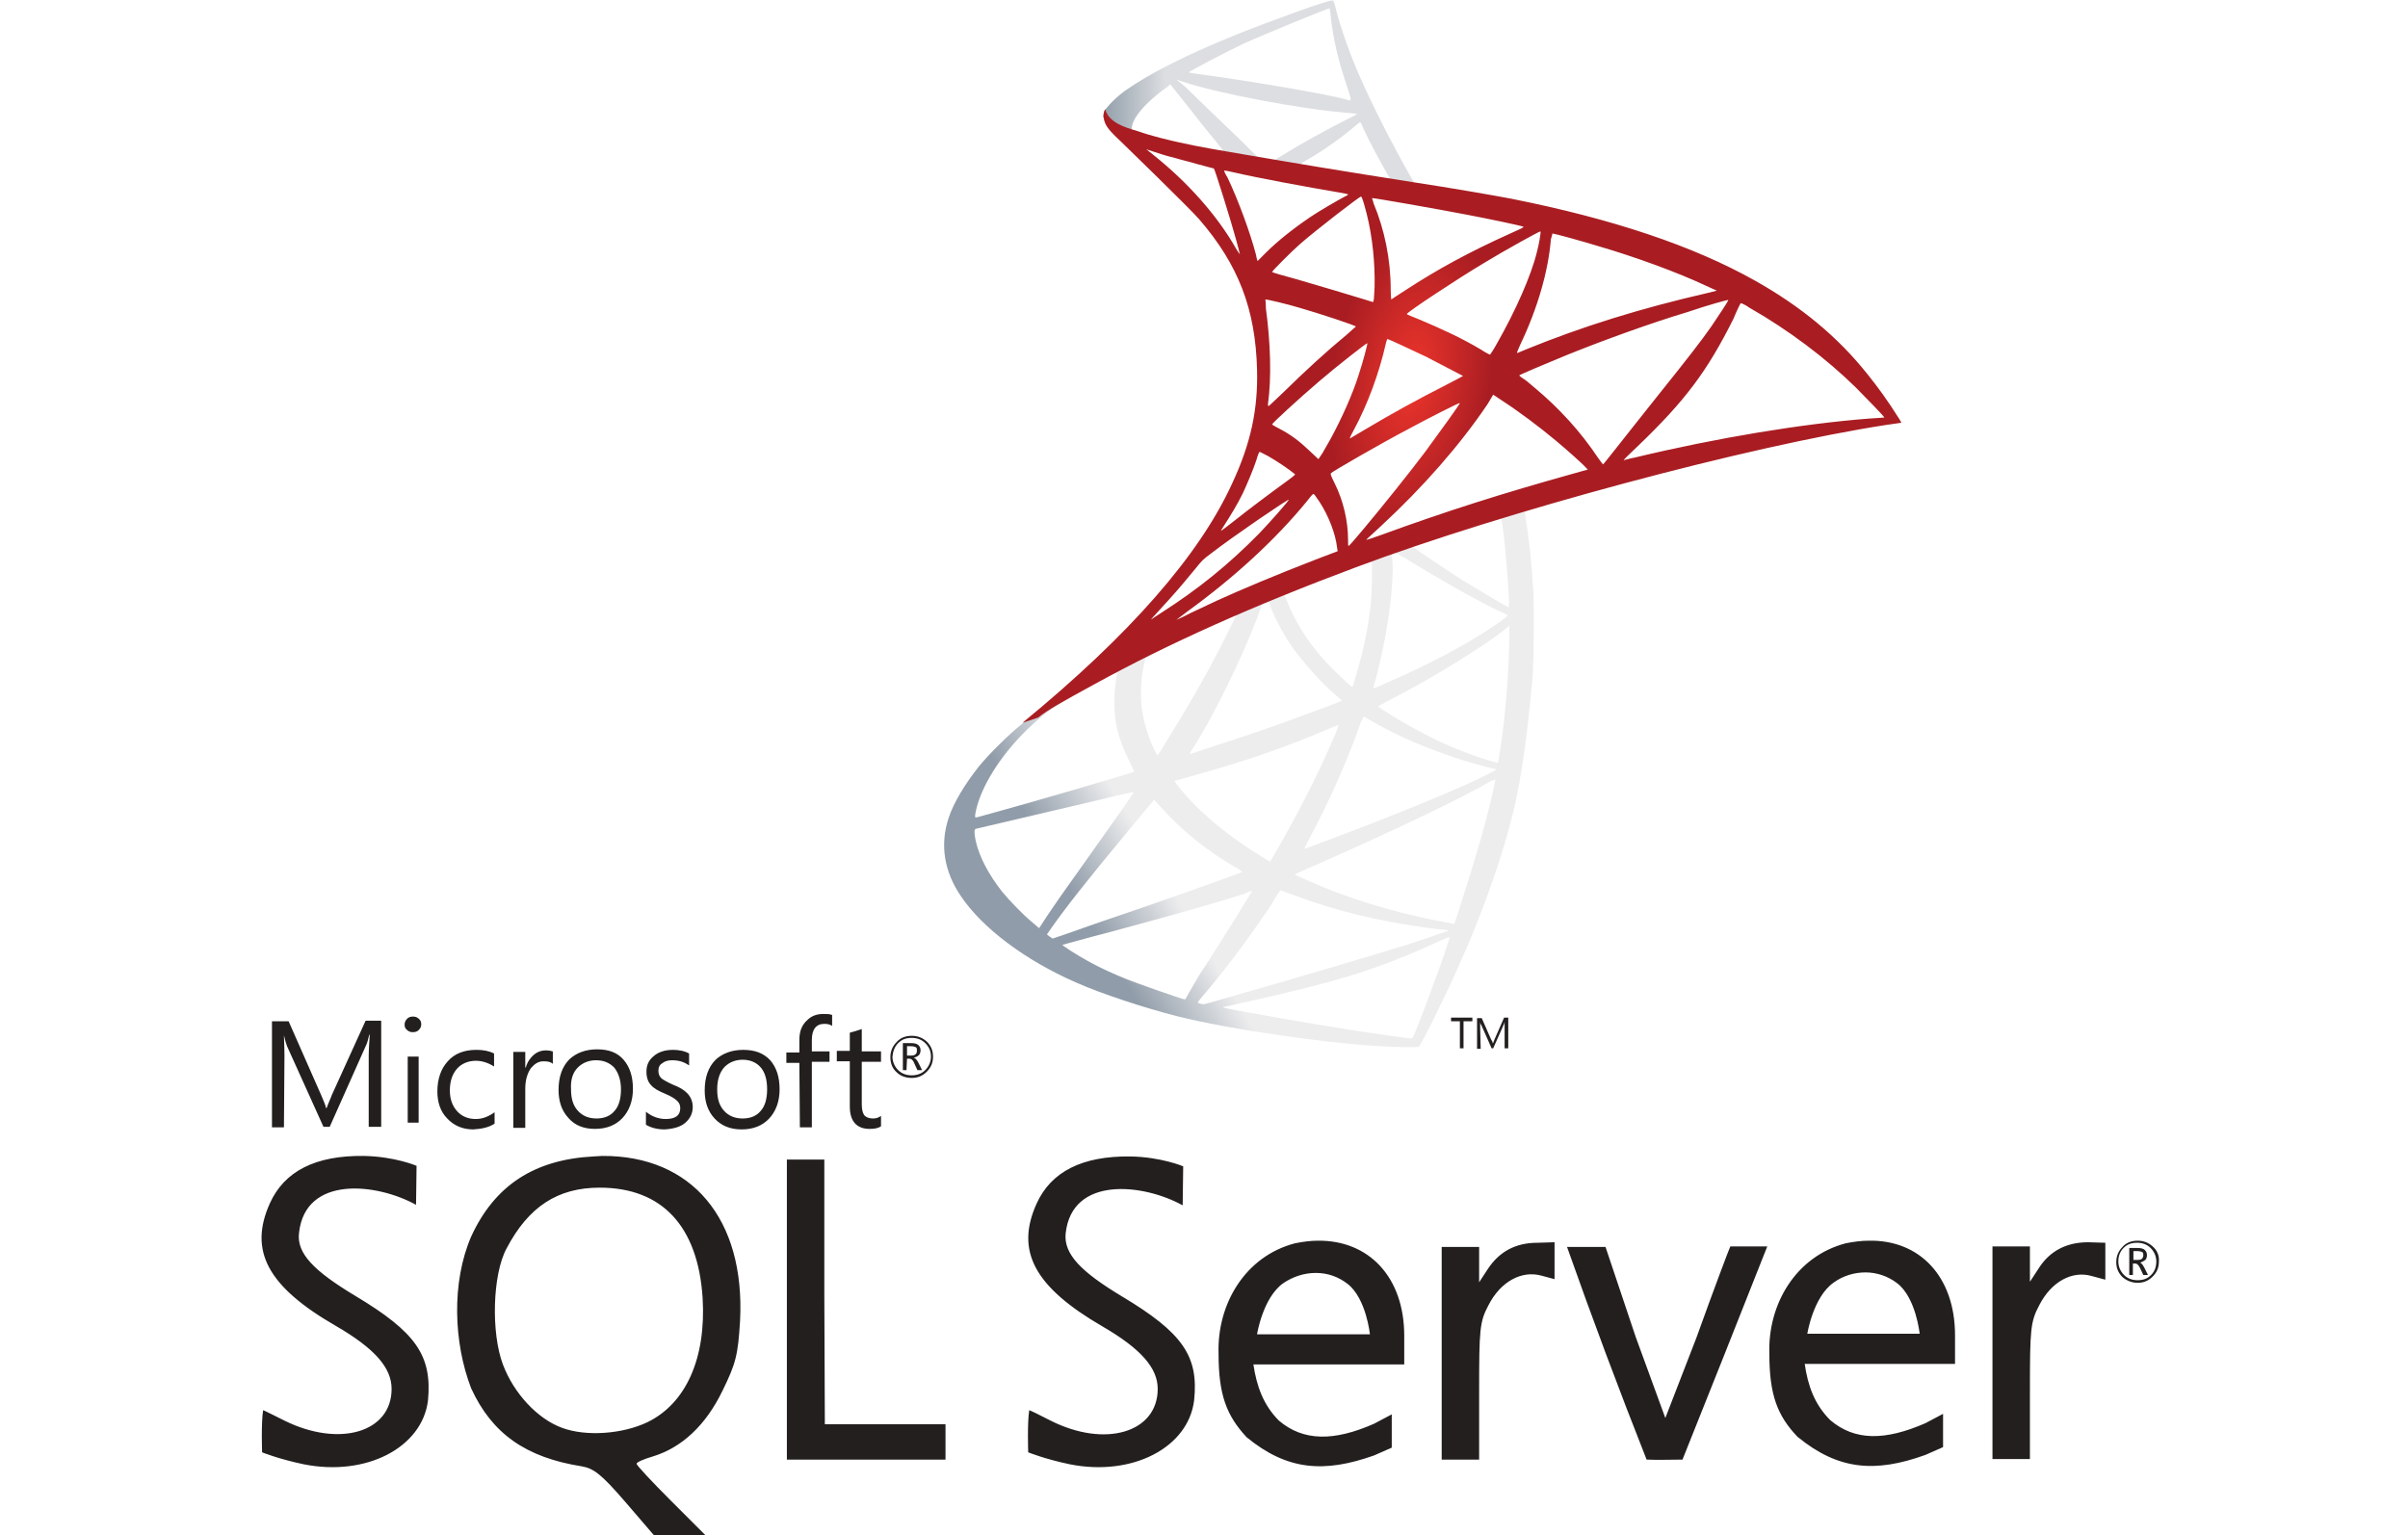
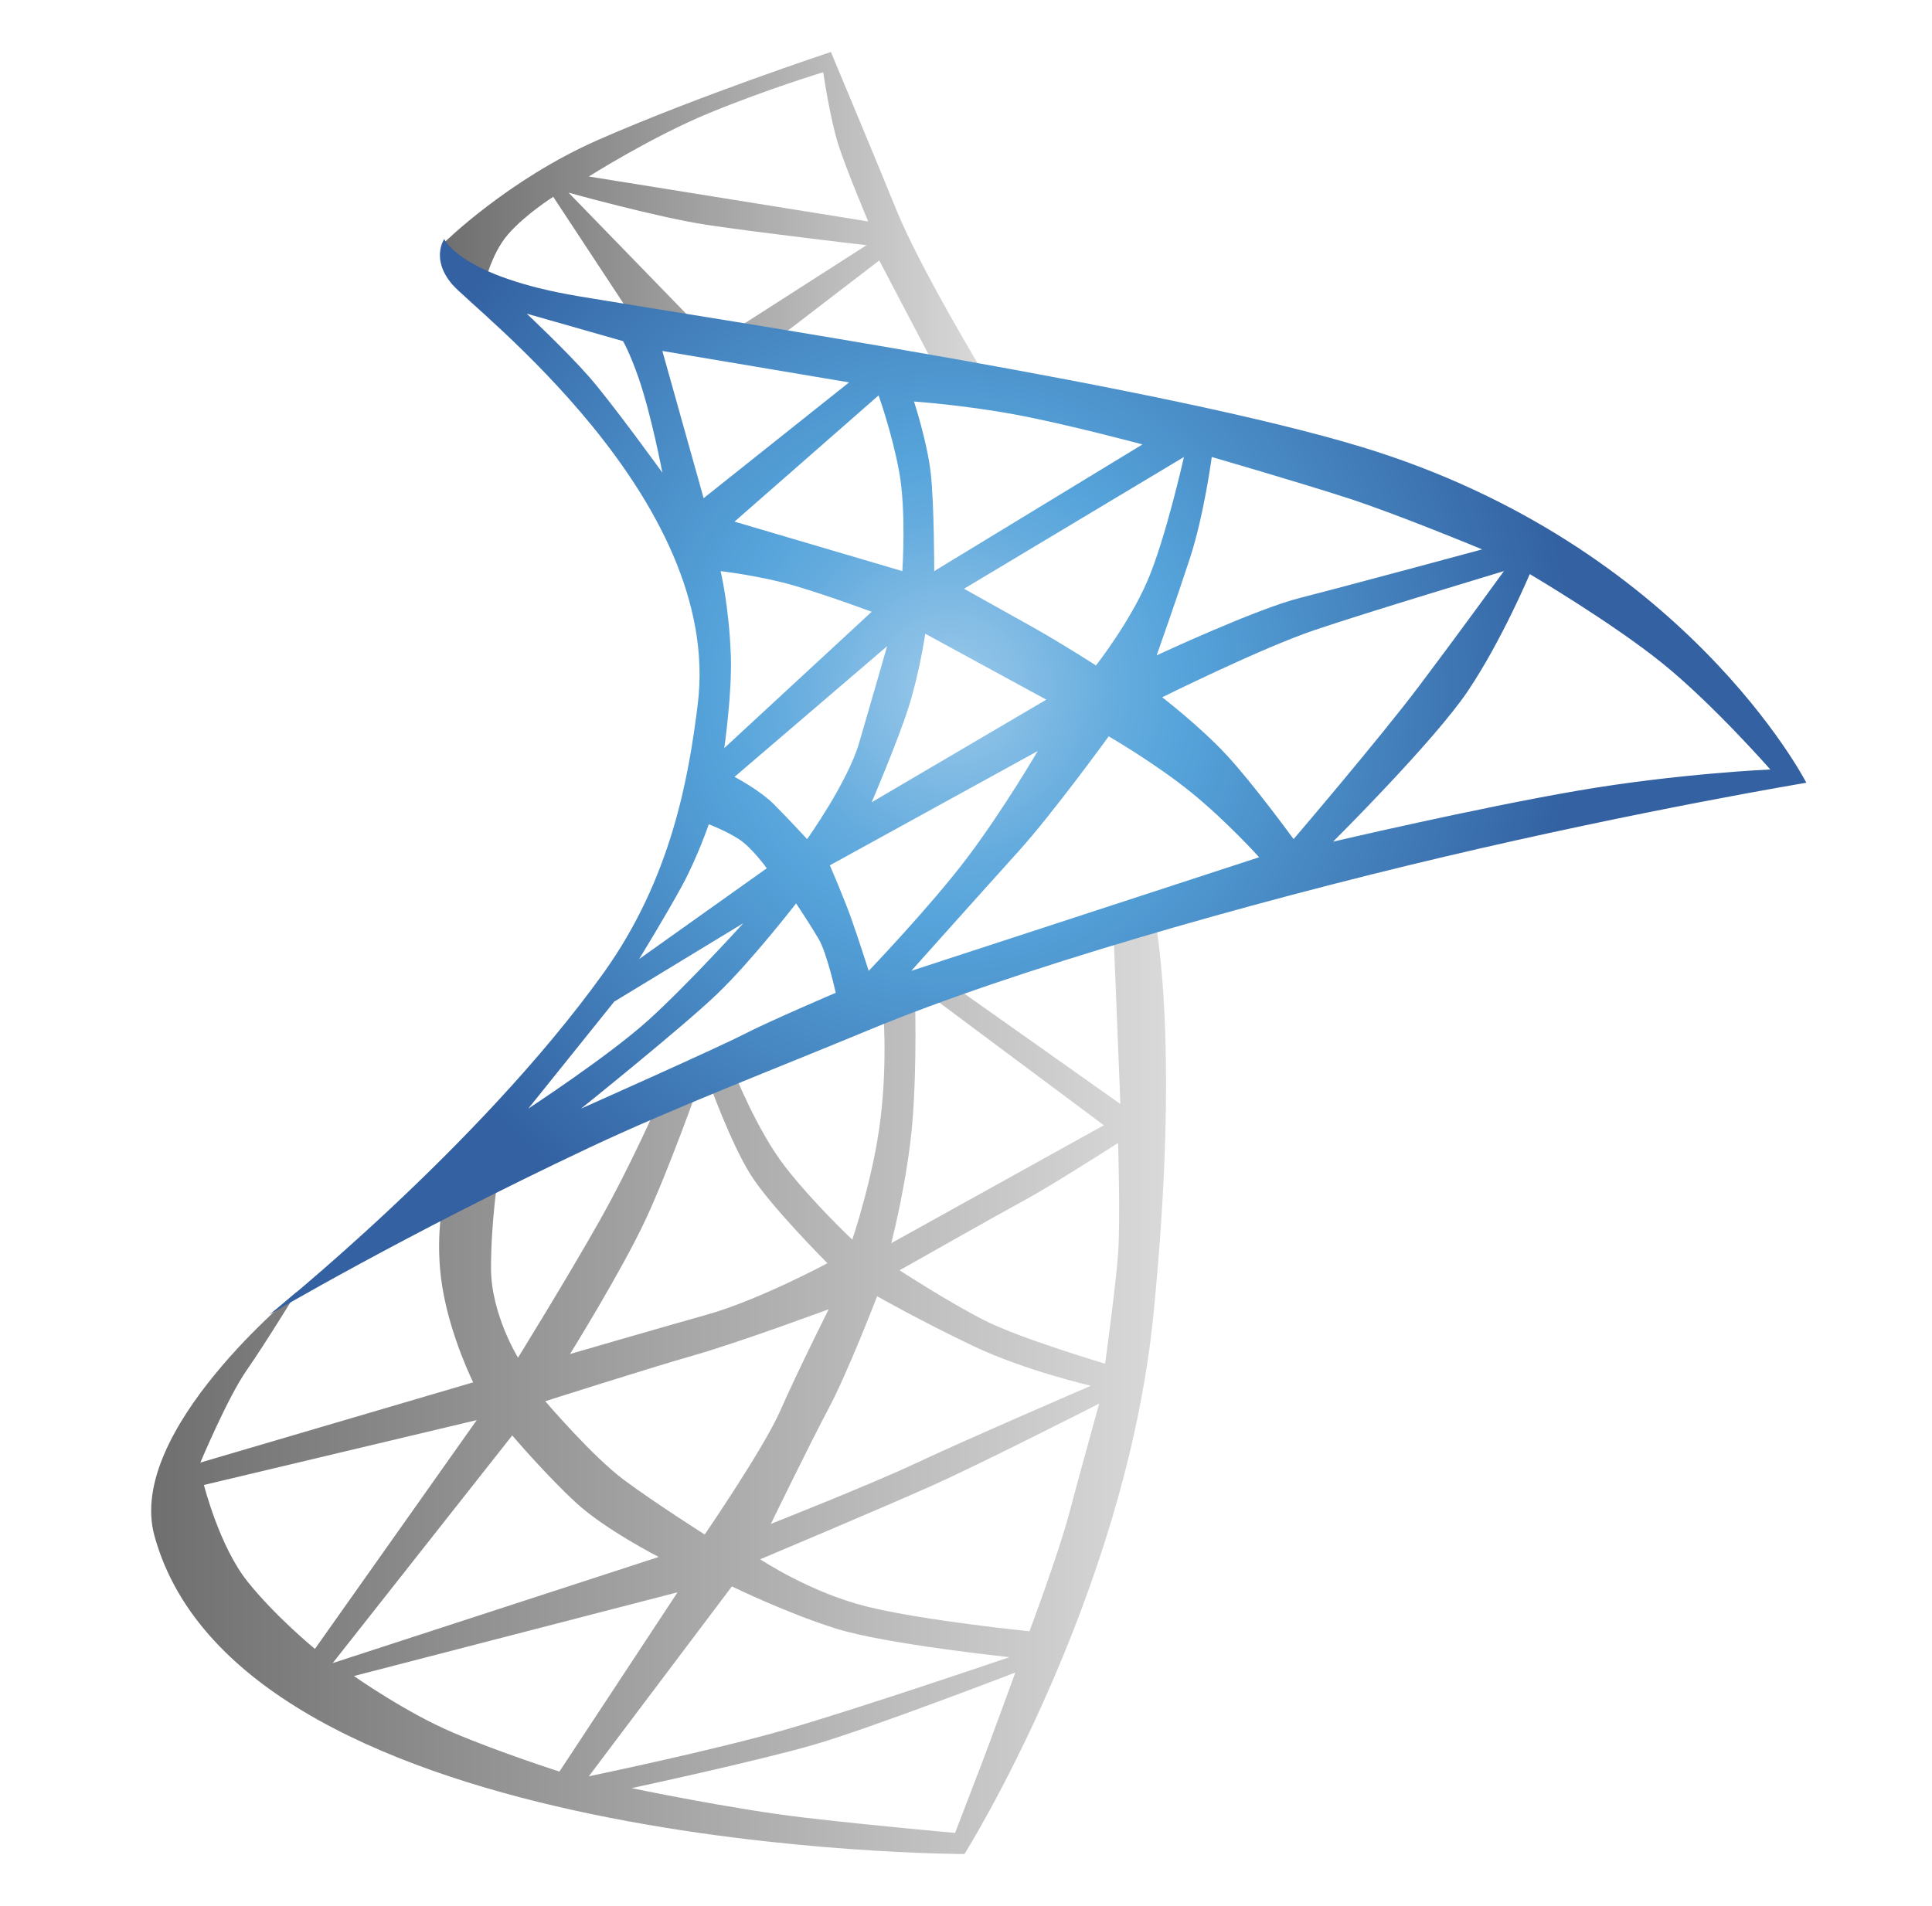
- <svg xmlns="http://www.w3.org/2000/svg" viewBox="65.1 102.4 367.4 295.2" width="2500" height="1594">
-   <linearGradient id="a" gradientTransform="scale(115.9464 -115.9464) rotate(30.578 8.401 .224)" gradientUnits="userSpaceOnUse" x1="1.511" x2="1.657" y1="1.192" y2="1.192">
-     <stop offset="0" stop-color="#909ca9" />
-     <stop offset="1" stop-color="#ededee" />
-   </linearGradient>
-   <linearGradient id="b" gradientTransform="matrix(80.3196 0 0 -80.3196 150.725 -619.331)" gradientUnits="userSpaceOnUse" x1=".981" x2="1.127" y1="-9.224" y2="-9.224">
-     <stop offset="0" stop-color="#939fab" />
-     <stop offset="1" stop-color="#dcdee1" />
-   </linearGradient>
-   <radialGradient id="c" cx="1.935" cy="2.23" gradientTransform="matrix(-102.4055 -15.3824 -31.1105 204.8109 556.169 -251.717)" gradientUnits="userSpaceOnUse" r=".146">
-     <stop offset="0" stop-color="#ee352c" />
-     <stop offset="1" stop-color="#a91d22" />
-   </radialGradient>
-   <path d="M315 196.4l-40.3 13.2-35.1 15.5-9.8 2.6c-2.5 2.4-5.1 4.8-8 7.2-3.1 2.7-6 5.1-8.2 6.9-2.5 2-6.1 5.6-8 7.9-2.8 3.5-5 7.2-5.9 10-1.7 5.1-.9 10.3 2.4 15.1 4.1 6.1 12.4 12.3 22 16.5 4.9 2.2 13.2 4.9 19.4 6.5 10.3 2.6 30.3 5.5 41.3 5.9 2.2.1 5.2.1 5.3 0 .2-.2 2-3.4 3.9-7.5 6.8-13.8 11.6-26.8 14.3-37.8 1.6-6.7 2.8-15.6 3.7-26.2.2-3 .3-12.9.1-16.2-.3-5.5-.8-9.9-1.5-14.3-.1-.6-.2-1.2-.1-1.2.1-.1.5-.2 5.5-1.6zm-9.2 5.4c.4 0 1.3 9.4 1.6 15.3.1 1.2 0 2.1 0 2.1-.2 0-5.1-2.9-8.7-5.1-3-1.9-8.8-5.8-9.7-6.5-.3-.2-.3-.2 2.2-1.1 4.2-1.5 14.2-4.7 14.6-4.7zm-20.6 6.8c.3 0 1 .4 2.7 1.4 6.3 3.9 14.8 8.7 18.5 10.3 1.1.5 1.2.3-1.3 2.1-5.5 3.8-12.5 7.5-20.9 11.2-1.5.7-2.7 1.2-2.8 1.2s.1-.8.4-1.7c2-7.6 3.2-15.3 3.3-21.4-.2-3.1-.2-3.1.1-3.1zm-4.2 1.6c.2.2.1 7-.2 8.9-.5 4.4-1.4 8.6-2.8 13.3-.3 1.1-.6 2.1-.7 2.1-.1.2-4.3-3.9-5.7-5.5-2.4-2.7-4.2-5.5-5.6-8.2-.7-1.4-1.8-4.1-1.7-4.1.5-.4 16.6-6.6 16.7-6.5zm-19.9 7.8c.2.1.4.6.5 1.1 1 2.7 3.2 6.6 5.1 9 2.1 2.7 4.8 5.7 7 7.6.7.6 1.4 1.2 1.5 1.3.2.2.2.2-4.7 2-5.8 2.2-12 4.4-19.2 6.7-1.7.6-3.4 1.1-5.1 1.7-.3.1-.2-.1.6-1.3 3.6-5.6 9-16.5 12-24.3.5-1.3 1-2.7 1.1-3 .1-.4.3-.6.7-.8.2.1.4 0 .5 0zm-6.1 2.5c.1.1-1.5 3.3-3 6.3-3 5.8-6.2 11.4-10.5 18.3-.7 1.2-1.4 2.3-1.5 2.4-.2.2-.2.2-.7-.8-1-2-1.9-4.7-2.3-7.1-.5-2.4-.4-6.5.2-9.1.4-1.9.4-1.9 1.3-2.3 3.7-1.9 16.3-7.8 16.5-7.7zm52.5 2.2v1.3c0 6.8-.7 16.1-1.8 22.9-.2 1.2-.3 2.2-.4 2.2 0 0-.9-.2-1.9-.5-4.6-1.4-9.5-3.5-14-6-3-1.6-7.3-4.3-7.1-4.4 0 0 1.3-.7 2.8-1.5 6-3.1 11.7-6.5 16.7-9.8 1.9-1.2 4.7-3.3 5.3-3.8zm-75.5 9c.1 0 .1.2-.1 1.3-.1.8-.3 2.3-.3 3.3-.2 4.4.5 7.7 2.7 12.2.6 1.2 1.1 2.3 1.1 2.3-.2.2-20.4 6.1-26.7 7.8-1.9.5-3.5 1-3.7 1-.2.1-.2 0-.2-.5.7-4.5 4.1-10.3 8.9-15.3 3.2-3.3 5.7-5.2 10-7.7 3.1-1.6 7.8-4.3 8.3-4.4-.1 0-.1 0 0 0zm47.5 8.5s.8.4 1.6.9c6.5 3.8 15.6 7.3 23.3 9.1l.7.2-1 .5c-4.1 2.3-17.4 7.8-31 12.9-2 .7-3.9 1.5-4.3 1.6-.4.2-.7.2-.7.2s.5-1.1 1.2-2.4c3.8-7.1 7.6-15.8 9.6-21.8.4-.7.6-1.2.6-1.2zm-4.8 1.6s-.2.7-.5 1.4c-2.7 6.4-6.1 13.4-10.6 21.3-1.1 2-2.1 3.6-2.1 3.6s-.9-.5-2-1.2c-6.5-4-12.2-8.8-15.9-13.6l-.5-.7 2.8-.8c9.9-2.7 18.4-5.6 26.8-9.2.9-.4 1.9-.8 2-.8zm30.1 10.5c0 .7-1.5 7-2.8 11.5-1.1 3.8-2 6.8-3.7 12.1-.7 2.3-1.4 4.2-1.4 4.2s-.2 0-.4-.1c-9-1.6-17.2-3.9-24.8-7-2.1-.9-5.2-2.2-5.4-2.4-.1-.1 1.8-.9 4.1-1.9 13.9-6.1 28.2-12.9 33.2-15.9.6-.3 1.1-.5 1.2-.5zm-69.5 2.4c.1.1-3.8 5.6-9.2 13.2-1.9 2.7-4.1 5.8-4.9 6.9-.8 1.2-2.1 3-2.8 4.1l-1.3 2-1.4-1.2c-1.6-1.3-4.4-4.2-5.7-5.8-2.6-3.3-4.4-6.7-5.1-9.8-.3-1.5-.3-2.2 0-2.3.5-.1 8.6-2 16.2-3.8 4.2-1 9.1-2.1 10.9-2.6 1.8-.4 3.2-.7 3.3-.7zm3.9 1.5l1 1.1c4.4 4.9 8.9 8.5 14.3 11.7 1 .5 1.7 1 1.6 1.1-.2.2-18.8 6.8-27.5 9.7-4.8 1.7-8.8 3.1-8.9 3.1l-.6-.4-.5-.4.9-1.3c2.9-4.1 6.5-8.7 14.3-18.1zm24.3 17.4s1.4.5 3 1.1c4 1.5 7.1 2.4 11.3 3.5 5.2 1.3 12.7 2.6 17.1 3 .7.1 1 .1.9.2-.2.1-4.7 1.6-8 2.7-5.2 1.6-21.2 6.4-34.3 10.1-2.4.7-4.5 1.3-4.6 1.3-.3.1-1.3-.2-1.3-.3s.7-1 1.6-2c4.4-5.2 8.7-11.1 12.4-16.6 1-1.8 1.9-3 1.9-3zm-5.4.1s-2.1 3.5-5.9 9.5c-1.6 2.5-3.4 5.4-4.1 6.4-.6 1-1.5 2.5-2 3.4l-.9 1.6-.5-.1c-1.1-.3-8.8-3-10.8-3.8-2.5-1-5.1-2.2-7.1-3.3-2.4-1.3-5.5-3.3-5.2-3.3.1 0 4.2-1.2 9.3-2.5 13.3-3.6 20.7-5.7 25.6-7.3.8-.4 1.6-.6 1.6-.6zm37.9 8.9c.2.3-4.8 14-6.6 18.3-.4 1-.5 1.2-.8 1.2-.5 0-7.7-1-12-1.7-7.6-1.2-20.3-3.4-23.5-4.1l-.7-.2 4.5-1c9.8-2.2 14.4-3.4 19.2-4.8 6-1.8 11.9-4.1 17.9-6.9 1-.4 1.8-.8 2-.8z" fill="url(#a)" />
-   <path d="M273.4 102.5c-.7-.1-11.5 3.8-18.5 6.6-9.4 3.8-16.7 7.5-21.2 10.7-1.7 1.2-3.8 3.3-4.1 4.1-.1.3-.2.7-.2 1l4.1 3.9 9.7 3.1 23.1 4.1 26.4 4.5.3-2.3h-.2l-3.5-.5-.7-1.2c-3.6-6.3-7.6-14.2-9.9-19.5-1.8-4.1-3.5-8.9-4.4-12.3-.5-2.1-.6-2.2-.9-2.2zm-.5 1.5c.1 0 .2.9.3 1.9.5 4.3 1.5 8.4 3 12.8 1.1 3.4 1.1 3.2-.2 2.8-3.1-.9-17-3.3-27.1-4.7-1.6-.2-3-.4-3-.5-.1-.1 7.3-4 10.5-5.5 4.2-1.9 15.7-6.6 16.5-6.8zm-29.4 13.7l1.2.4c6.5 2.2 22.7 5.3 31.7 6 1 .1 1.9.2 1.9.2s-.8.5-1.9 1c-4.3 2.2-9.1 4.8-12.4 6.9-1 .6-1.9 1.1-2 1.1s-.8-.1-1.4-.2l-1.2-.2-3-3c-5.4-5.2-9.6-9.2-11.2-10.8zm-1.2.9l4.3 5.4c2.3 3 4.7 5.8 5.2 6.5.5.6.9 1.2.9 1.2-.1.1-6.2-1.1-9.4-1.8-3.3-.8-4.7-1.1-6.7-1.8l-1.7-.5v-.4c0-2 2.6-5.1 7-8.2zm36.5 7.3c.1 0 .3.3.6 1.1 1 2.3 4.3 8.4 5.1 9.6.2.4.7.4-3.6-.3-10.3-1.7-13.6-2.2-13.6-2.3 0 0 .3-.2.7-.5 3.2-1.8 6.4-4 9.3-6.4.7-.6 1.3-1.1 1.5-1.2-.1 0 0 0 0 0z" fill="url(#b)" />
-   <path d="M229.8 123.4s-.7 1.1 0 2.7c.4 1 1.6 2.2 2.9 3.4 0 0 13.6 13.2 15.2 15.1 7.5 8.7 10.8 17.2 11.1 28.9.2 7.6-1.2 14.2-4.8 21.9-6.3 13.8-19.7 29.1-40.3 46l3-1c1.9-1.5 4.6-3 10.8-6.4 14.4-7.9 30.5-15.1 50.3-22.5 28.5-10.7 75.4-23.3 102.1-27.4l2.8-.4-.4-.7c-2.4-3.8-4.1-6.1-6.1-8.6-5.8-7.3-12.9-13.1-21.6-18-11.9-6.7-27.4-11.9-47-15.8-3.7-.7-11.8-2.1-18.4-3.1-14-2.2-23-3.7-32.9-5.4-3.6-.6-8.9-1.5-12.4-2.3-1.8-.4-5.3-1.2-8.1-2.2-2.4-.7-5.5-1.6-6.2-4.2zm7.9 7.7s.5.2 1.2.4c1.2.4 2.7.9 4.4 1.3 1.3.4 2.7.7 4 1.1 1.8.5 3.4.9 3.4.9.2.2 3.3 10.1 4.3 13.8.4 1.4.7 2.7.7 2.7s-.4-.5-.8-1.2c-3.6-6.3-9.2-12.6-15.7-17.8-.9-.7-1.5-1.2-1.5-1.2zm15 4.1c.2 0 .8.1 1.6.3 5.2 1.2 14.5 2.9 20.4 3.9 1 .2 1.8.3 1.8.4s-.4.3-.8.5c-1 .5-5.1 2.9-6.4 3.8-3.4 2.3-6.4 4.7-8.6 6.9l-1.6 1.6s-.2-.5-.3-1.2c-1.1-4.2-3.4-10.5-5.5-14.9-.4-.6-.7-1.3-.6-1.3-.1 0-.1 0 0 0zm26.3 5c.2.1.5 1.1 1.1 3.4 1.1 4.4 1.6 9.4 1.5 14-.1 1.3-.1 2.5-.2 2.6l-.1.3-1.6-.5c-3.3-1-8.6-2.6-13.1-3.9-2.6-.7-4.7-1.3-4.7-1.4 0-.2 3.8-4 5.4-5.4 3.1-2.7 11.5-9.2 11.7-9.1zm2.1.3c.1-.1 12.6 2.1 18.3 3.2 4.2.8 10.4 2.1 10.8 2.3.2.1-.5.4-2.5 1.3-8 3.6-14 6.9-20 10.8-1.6 1-2.9 1.9-2.9 1.9s-.1-.9-.1-1.9c0-5.8-1.2-11.6-3.3-16.6-.1-.5-.3-.9-.3-1zm32.4 6.4c.1.1-.3 2.6-.7 4-1.1 4.5-4.1 11.3-7.7 17.6-.6 1.1-1.2 2-1.3 2.1-.1 0-.9-.4-1.8-1-3.5-2.1-7.6-4-11.9-5.8-1.2-.5-2.3-.9-2.3-1-.2-.2 9.6-6.7 14.8-9.8 4.1-2.5 10.8-6.2 10.9-6.1zm2.3.4c.3 0 5.8 1.5 8.7 2.4 7.2 2.1 15.4 5.1 20.7 7.6l2.2 1-1.6.4c-13.1 3-24.3 6.5-35.1 10.9-.9.4-1.7.7-1.7.7-.1 0 .2-.7.6-1.6 3.3-6.9 5.4-14.1 5.9-20.3.2-.6.3-1.1.3-1.1zM260.6 160c.1-.1 4.3.9 6.6 1.6 3.5 1 10.8 3.4 10.8 3.6 0 0-.8.7-1.8 1.6-4 3.3-7.8 6.8-12.4 11.3-1.4 1.3-2.5 2.4-2.6 2.4s-.1-.2-.1-.4c.7-5.1.5-11.7-.4-18.4 0-1-.1-1.7-.1-1.7zm89 .1c.1.1-2 3.2-3.2 5-1.8 2.6-4.5 6.1-10.6 13.7-3.2 4-6.8 8.6-8 10.1s-2.2 2.8-2.3 2.8c0 0-.4-.5-.9-1.2-3.4-5.1-7.5-9.6-12.3-13.6-.9-.8-1.9-1.6-2.3-1.8-.3-.2-.6-.5-.6-.5 0-.1 5.2-2.3 9.1-3.9 6.9-2.8 16.3-6.2 23.3-8.3 3.8-1.3 7.8-2.4 7.8-2.3zm2.4.6c.1 0 .9.3 1.7.9 7.4 4.2 14.7 9.7 20.4 15.3 1.6 1.6 5.6 5.7 5.5 5.8 0 0-1.4.1-3 .2-12.8 1-29.2 3.7-45 7.5-1.1.2-2 .5-2.1.5s1.1-1.2 2.6-2.6c9.3-8.9 13.5-14.6 18.5-24.6.7-1.7 1.3-2.9 1.4-3-.1 0-.1 0 0 0zm-67.9 6.9c.4.1 4.4 2 7.4 3.4 2.7 1.4 6.9 3.6 7.1 3.7 0 0-1.4.8-3.2 1.7-5.7 2.9-10.6 5.6-15.8 8.7-1.5.9-2.7 1.6-2.7 1.6-.1 0-.1-.1.7-1.6 2.7-5 4.9-11 6.2-16.8.1-.4.2-.7.3-.7zm-3.9.8c.1.1-.9 3.8-1.6 5.9-1.2 3.9-3.4 8.7-5.4 12.4-.5.9-1.2 2.1-1.6 2.8l-.8 1.2-1.7-1.6c-2-1.9-3.6-3.1-5.7-4.2-.8-.4-1.5-.8-1.5-.9 0-.2 5.2-5 9.2-8.4 2.9-2.5 9-7.3 9.1-7.2zm24.2 9.9l1.5 1c3.4 2.2 7.4 5.2 10.5 7.8 1.7 1.4 5.1 4.4 5.8 5.2l.4.4-2.5.7c-14 3.9-24.7 7.3-37.3 11.9-1.4.5-2.6.9-2.7.9-.2 0-.3.2 2.8-2.7 8-7.4 15.2-15.6 20.5-23.5zm-6.4 1.6c.1.1-4.1 5.9-6.6 9.3-3 4-8.3 10.6-11.9 14.9-1.5 1.8-2.8 3.3-2.9 3.3s-.1-.4-.1-1.1c0-3.7-.9-7.6-2.6-11-.7-1.4-.8-1.7-.7-1.9.6-.5 9.4-5.6 15.1-8.6 3.7-2 9.6-5 9.7-4.9zm-38.5 9.4c.1 0 .8.4 1.6.8 1.9 1.1 3.7 2.3 5.2 3.5.1.1-.7.7-1.8 1.5-2.9 2.1-7.3 5.4-9.8 7.4-2.7 2.1-2.8 2.2-2.5 1.7 2-3.1 3-4.8 4.1-7 .9-2 1.9-4.3 2.6-6.4.2-.8.5-1.5.6-1.5zm10.3 8.1c.2 0 .3.2 1.2 1.5 1.7 2.6 3.1 6.1 3.4 8.9l.1.6-4.2 1.6c-7.5 2.9-14.4 5.8-19 7.9-1.3.6-3.6 1.7-5.1 2.4-1.5.8-2.7 1.3-2.7 1.3s.9-.7 2.1-1.6c9.1-6.6 17-13.9 22.9-21.1.6-.8 1.2-1.5 1.3-1.5zm-4.7 1.1c.1.1-3.4 4.1-5.7 6.5-5.9 6-11.7 10.7-18.9 15.3-.9.6-1.7 1.1-1.8 1.2-.2.1.1-.2 3.2-3.6 2-2.2 3.5-4 5.3-6.2 1.2-1.5 1.4-1.7 3-2.9 4.4-3.4 14.7-10.4 14.9-10.3z" fill="url(#c)" />
-   <path d="M133.1 324.7c-.6 0-1.1.1-1.7.1-11.4.6-19 5.6-23.5 15.4-3.8 8.8-3.4 20.4 0 29.2 4 8.7 10.5 13.3 21.3 15 2.3.4 3.8 1.6 8.3 6.8l5.5 6.4h9.9l-6.6-6.6c-3.6-3.6-6.6-6.8-6.6-7.1s1.4-.9 3.1-1.4c5.6-1.7 10.2-6 13.4-12.6 2.6-5.3 3-6.9 3.4-13.5 1-19.6-9.3-31.8-26.5-31.7zm8.7 51.2c-4.8 2.3-11.8 2.8-16.4 1.1-4.7-1.7-9.3-6.6-11.4-12.2-2.3-6.1-2-17.3.7-22.3 4.2-8 9.8-11.7 17.9-11.7 12 0 18.9 7.4 19.8 21.2.7 11.6-3.2 20.3-10.6 23.9zm171.1-34.5c-4.2 0-7.3 1.7-9.5 5l-1.7 2.6v-6.8h-7.2v40.9h7.2V370c0-12 .1-13.4 1.8-16.6 2.3-4.5 6.3-6.7 10.1-5.7l2.6.7v-7.1zm-42.2-.4c-1.4 0-2.9.2-4.4.5-9.6 2.5-15 11.7-14.7 21.2 0 7.9 1.5 11.9 5.4 16.1 7.8 6.4 14.9 6.9 24.5 3.5 1.6-.7 3.4-1.5 3.4-1.5v-6.4l-3.4 1.8c-7.7 3.4-13.6 3.4-18.3-.6-3-3-4.3-6.7-4.9-10.8h29v-5.5c0-11.3-6.8-18.4-16.6-18.3zM259 359s1.1-7 5-9.8c1.9-1.3 4.1-2 6.3-2s4.3.7 6.1 2.1c3.6 2.8 4.3 9.7 4.3 9.7zm-173.4-7.4c-7.8-4.7-11.3-8.1-10.8-12.1 1.2-11.1 14.9-9.6 22.5-5.4l.1-7.5s-4.2-1.8-10.2-1.9c-9.2-.1-15.2 2.9-18 9.1-4.1 9.1-.5 16 12.7 23.6 7.4 4.3 10.7 8 10.7 12.1 0 8.4-10.1 11.3-20.6 6.1-2.2-1.1-4-2-4.1-2-.4 2.4-.2 8.1-.2 8.1s3.2 1.3 8 2.3c12 2.4 22.8-3.2 23.9-12.3.8-8.6-2.3-13.1-14-20.1zm291-10.6c-1.4 0-2.9.2-4.4.5-9.6 2.5-15 11.7-14.7 21.2 0 7.9 1.5 11.9 5.4 16 7.8 6.4 14.9 7 24.6 3.5 1.6-.7 3.4-1.5 3.4-1.5v-6.4l-3.4 1.8c-7.8 3.4-13.6 3.4-18.3-.6-3-3-4.3-6.6-4.9-10.8h28.9v-5.5c0-11.3-6.8-18.4-16.6-18.2zm-11.8 17.9s1.1-7 5-9.8c1.9-1.4 4.1-2 6.2-2s4.3.7 6.1 2.1c3.6 2.8 4.3 9.7 4.3 9.7zM233 351.7c-7.8-4.7-11.2-8.1-10.8-12.1 1.2-11.1 14.9-9.6 22.5-5.4l.1-7.5s-4.2-1.8-10.2-1.9c-9.2-.1-15.2 2.9-18 9.1-4.1 9.1-.4 16 12.7 23.6 7.4 4.3 10.6 8 10.6 12 0 8.4-10.1 11.4-20.6 6.1-2.1-1.1-4-2-4.1-2-.4 2.4-.2 8.1-.2 8.1s3.2 1.3 8 2.3c12 2.4 22.8-3.2 23.9-12.3.9-8.5-2.2-13-13.9-20zm185.8-10.4c-4.2 0-7.4 1.7-9.5 5l-1.7 2.6v-6.8h-7.2V383h7.2v-13c0-12 .1-13.4 1.8-16.6 2.3-4.5 6.3-6.7 10.1-5.6l2.6.7v-7.1zm-243 10.2v-26.1h-7.2v57.7h30.5v-6.8h-23.2zm167.7 8.1l-6 15.5-5.7-15.6-5.8-17.3h-7.4c4.8 13.6 10 27.5 15.3 40.9 2.3.1 4.6 0 6.9 0l8.1-20.3 8.2-20.7H350c-.1.1-3.2 8.3-6.5 17.5zm-150.9-49.9c1.2 0 2.1-.4 2.9-1.2s1.2-1.7 1.2-2.9-.4-2.1-1.2-2.9c-.8-.7-1.7-1.1-2.9-1.1s-2.2.4-2.9 1.2c-.8.8-1.2 1.8-1.2 2.9 0 1.2.4 2.2 1.2 2.9.7.7 1.7 1.1 2.9 1.1zM190 303c.7-.7 1.5-1 2.6-1 1 0 1.9.3 2.6 1s1.1 1.5 1.1 2.6c0 1-.4 1.9-1.1 2.6s-1.6 1-2.6 1-1.9-.3-2.6-1-1.1-1.6-1.1-2.6c.1-1 .4-1.9 1.1-2.6zm1.7 3h.5c.3 0 .7.3.9.9l.6 1.3h.9l-.7-1.4c-.3-.6-.6-.9-.9-1 .4-.1.7-.2 1-.5.2-.2.3-.6.3-.9 0-.4-.1-.7-.4-1s-.8-.4-1.5-.4h-1.5v5.2h.7zm0-2.4h.7c.5 0 .8.1 1 .2s.2.3.2.7c0 .6-.4.9-1.1.9h-.8zM72 305.5c0-1.8-.1-3.2-.1-4 .2.9.4 1.6.6 2.1l7 15.5h1.2l7-15.7c.2-.4.4-1.1.6-2h.1c-.1 1.6-.2 2.9-.2 4v13.7h2.4v-20.4h-3L81.1 313c-.2.6-.6 1.4-1 2.5H80c-.1-.6-.5-1.4-.9-2.4l-6.3-14.3h-3.2v20.4h2.3zm23.7.1h2.1v12.7h-2.1zm1-4.7c.4 0 .8-.1 1.1-.4s.5-.6.5-1.1c0-.4-.1-.8-.5-1.1-.3-.3-.7-.4-1.1-.4s-.8.1-1.1.4-.5.7-.5 1.1c0 .5.1.8.5 1.1.3.3.7.4 1.1.4zm15.7 17.6v-2.2c-1.1.8-2.3 1.3-3.6 1.3-1.5 0-2.7-.5-3.6-1.5s-1.4-2.3-1.4-4c0-1.8.5-3.2 1.4-4.2s2.2-1.5 3.6-1.5c1.2 0 2.4.4 3.5 1.1V305c-1-.5-2.1-.7-3.4-.7-2.3 0-4.2.7-5.5 2.2-1.3 1.4-2 3.4-2 5.8 0 2.1.6 3.9 1.9 5.2 1.3 1.4 3 2.1 5 2.1 1.7-.1 3-.4 4.1-1.1zm5.9-6.7c0-1.7.4-3 1.1-4 .7-.8 1.4-1.3 2.4-1.3.8 0 1.4.1 1.8.5v-2.4c-.3-.1-.8-.2-1.4-.2-.8 0-1.6.3-2.2.8-.7.6-1.3 1.4-1.6 2.5h-.1v-3H116v14.6h2.3zm13.4 7.7c2.2 0 4-.7 5.3-2.1s2-3.3 2-5.6c0-2.4-.6-4.2-1.8-5.6s-2.9-2-5.1-2-4 .7-5.3 1.9c-1.4 1.4-2.1 3.4-2.1 5.9 0 2.2.6 4 1.9 5.4 1.2 1.4 2.9 2.1 5.1 2.1zm-3.3-11.8c.9-.9 2.1-1.4 3.5-1.4 1.5 0 2.6.5 3.5 1.4.8 1 1.3 2.4 1.3 4.2s-.4 3.2-1.2 4.1c-.8 1-2 1.5-3.5 1.5s-2.7-.5-3.6-1.5-1.3-2.3-1.3-4.1c-.1-1.8.3-3.2 1.3-4.2zm20.7 10.6c.9-.8 1.4-1.8 1.4-3 0-1.1-.4-2-1.1-2.7-.6-.6-1.4-1.1-2.7-1.6-1.1-.5-1.8-.9-2.2-1.2-.4-.4-.6-.8-.6-1.5 0-.6.2-1.1.7-1.4.5-.4 1.1-.6 1.9-.6 1.3 0 2.3.3 3.3 1V305c-.9-.5-2-.7-3.1-.7-1.5 0-2.8.4-3.7 1.2-1 .8-1.4 1.8-1.4 3 0 1.1.3 2 .9 2.6.5.6 1.4 1.1 2.6 1.6s2 1 2.4 1.4.6.8.6 1.4c0 1.4-.9 2.1-2.8 2.1-1.4 0-2.7-.5-3.8-1.4v2.5c1 .6 2.2.9 3.6.9 1.7-.1 3.1-.5 4-1.3zm11.1-14c-2.2 0-4 .7-5.3 1.9-1.4 1.4-2.1 3.4-2.1 5.9 0 2.2.6 4 1.9 5.4s3 2.1 5.2 2.1 4-.7 5.3-2.1 2-3.3 2-5.6c0-2.4-.6-4.2-1.8-5.6-1.3-1.4-3-2-5.2-2zm4.6 7.6c0 1.8-.4 3.2-1.2 4.1-.8 1-2 1.5-3.5 1.5s-2.7-.5-3.6-1.5-1.3-2.3-1.3-4.1c0-1.9.5-3.3 1.4-4.3.9-.9 2.1-1.4 3.5-1.4s2.6.5 3.4 1.4c.9 1 1.3 2.4 1.3 4.3zm6.3 7.3h2.3v-12.6h3.4v-2h-3.4v-2.2c0-2 .8-3.1 2.4-3.1.6 0 1.1.1 1.5.4v-2.1c-.4-.2-1-.2-1.7-.2-1.3 0-2.3.4-3.1 1.2-1 .9-1.5 2.1-1.5 3.8v2.4h-2.5v2h2.5zm9.6-4c0 2.8 1.3 4.3 3.8 4.3.9 0 1.6-.1 2.2-.5v-2c-.4.3-.9.5-1.5.5-.8 0-1.3-.2-1.7-.6-.3-.4-.5-1.1-.5-2.1v-8.2h3.7v-2H183v-4.3c-.8.3-1.6.5-2.3.7v3.5h-2.5v2h2.5zm250.5 26.9c-.8-.7-1.7-1.1-2.9-1.1s-2.2.4-2.9 1.2c-.8.8-1.2 1.8-1.2 2.9 0 1.2.4 2.1 1.2 2.9.8.7 1.8 1.1 2.9 1.1 1.2 0 2.1-.4 2.9-1.2s1.2-1.7 1.2-2.9c.1-1.2-.4-2.2-1.2-2.9zm-.3 5.5c-.7.7-1.5 1-2.6 1-1 0-1.9-.3-2.6-1s-1.1-1.6-1.1-2.6.3-1.9 1-2.6 1.5-1 2.6-1c1 0 1.9.3 2.6 1s1.1 1.6 1.1 2.6-.3 1.9-1 2.6zm-2.1-2.4c.4-.1.7-.3 1-.5.2-.2.3-.6.3-.9 0-.4-.1-.7-.4-1s-.8-.4-1.5-.4h-1.5v5.2h.7v-2.2h.5c.3 0 .6.3.9.9l.6 1.3h.9l-.7-1.4c-.3-.6-.6-.9-.8-1zm-.5-.5h-.8V343h.7c.5 0 .8.1 1 .2s.2.3.2.7c-.1.6-.4.8-1.1.8zM298 304h.7v-5.2h1.7v-.7h-4.1v.7h1.7zm3.9-3.9v-1.2c0 .3.1.5.2.6l2 4.5h.3l2-4.5c.1-.1.1-.3.2-.6v5.1h.7v-5.9h-.8l-1.8 4.1c0 .1-.2.4-.3.8h-.1c0-.2-.1-.4-.3-.7l-1.8-4.1h-.9v5.9h.7z" fill="#231f1f" />
+ <svg xmlns="http://www.w3.org/2000/svg" width="auto" height="auto" viewBox="-6.85 0 518.85 512">
+   <defs>
+     <linearGradient y1=".5" x2="1" y2=".5" id="a">
+       <stop offset="0" stop-color="#706F70" />
+       <stop offset="1" stop-color="#D9D9D9" />
+     </linearGradient>
+     <linearGradient y1=".5" x2="1" y2=".5" id="b">
+       <stop offset="0" stop-color="#706F70" />
+       <stop offset="1" stop-color="#D9D9D9" />
+     </linearGradient>
+     <radialGradient cx="44.313%" cy="41.818%" fx="44.313%" fy="41.818%" r="58.155%" gradientTransform="matrix(.69997 0 0 1 .133 0)" id="c">
+       <stop offset="0%" stop-color="#9DCAEA" />
+       <stop offset="7.44%" stop-color="#8CC1E7" />
+       <stop offset="26.77%" stop-color="#65ACDE" />
+       <stop offset="36.85%" stop-color="#56A4DB" />
+       <stop offset="100%" stop-color="#3361A1" />
+     </radialGradient>
+   </defs>
+   <g fill-rule="evenodd">
+     <path d="M0 0h512v512H0V0z" fill="none" />
+     <path d="M25.592 123.569c-5.072 7.285-12.377 24.713-12.377 24.713l73.27-21.553s-6.025-12.026-8.246-25.33c-2.222-13.303.314-23.76.314-23.76l14.586-6.02s-1.873 12.05-1.873 24.412c0 12.351 7.259 24.063 7.259 24.063s13.319-21.541 21.891-36.75c8.562-15.21 15.867-32 15.867-32l10.771-4.438s-7.933 22.495-14.273 36.112c-6.339 13.63-20.298 36.112-20.298 36.112s22.834-6.658 36.793-10.585c13.958-3.927 32.348-13.815 32.348-13.815s-15.226-15.21-20.623-23.76c-5.398-8.553-11.411-25.354-11.411-25.354l6.665-2.846s6.339 16.162 13.958 25.98c7.608 9.818 18.077 19.648 18.077 19.648s5.711-16.79 7.607-32.638c1.908-15.837.64-29.78.64-29.78l8.561-3.8s.64 18.382-.628 34.219-5.712 32.951-5.712 32.951l57.091-31.685-47.576-35.484 6.34-2.533 45.679 32.312-1.908-47.522L269.167 0s7.608 32.313 0 108.545c-7.607 76.233-50.75 144.89-50.75 144.89s-194.116 0-217.543-85.516c-7.724-28.165 38.304-65.567 38.304-65.567s-8.503 13.931-13.586 21.217zm.314 56.712c7.607 9.504 18.076 18.056 18.076 18.056l43.457-61.465-73.27 17.429c.012 0 4.13 16.476 11.737 25.98zm71.06-39.284l-48.215 61.151 87.555-28.513s-14.284-7.285-22.206-14.57c-7.944-7.297-17.134-18.068-17.134-18.068zM81.1 220.831c12.69 5.392 28.545 10.458 28.545 10.458l31.721-48.161-86.915 22.494s13.958 9.83 26.649 15.209zm74.852-39.284l-38.42 51.008s33.663-6.971 53.333-12.676c19.658-5.705 59.626-19.323 59.626-19.323s-32.989-3.485-46.308-7.599c-13.318-4.124-28.231-11.41-28.231-11.41zm19.356 62.093c19.03 2.219 40.596 4.124 40.596 4.124s4.757-12.351 7.293-19.008c2.536-6.658 8.887-24.075 8.887-24.075s-38.7 14.896-53.914 19.334c-15.227 4.439-49.169 11.724-49.169 11.724s27.277 5.693 46.307 7.901zm-48.215-90.606c8.561 6.333 21.566 14.571 21.566 14.571s15.855-23.134 20.298-33.266c4.444-10.143 13.005-27.246 13.005-27.246s-23.788 8.819-36.153 12.362c-12.365 3.533-39.968 12.351-39.968 12.351s12.691 14.896 21.252 21.228zm67.873-49.427s-7.933 20.589-13.004 30.093c-5.072 9.516-15.541 31.058-15.541 31.058s27.277-10.771 39.328-16.476c12.051-5.705 46.622-20.635 46.622-20.635s-17.763-4.079-31.721-10.736c-13.947-6.646-25.684-13.304-25.684-13.304zm6.026-6.972s13.644 8.866 23.159 13.63c9.515 4.752 32.035 11.456 32.035 11.456s2.85-20.647 3.489-29.512c.64-8.877 0-29.78 0-29.78s-17.762 11.41-25.369 15.523c-7.619 4.113-33.314 18.683-33.314 18.683zm53.6 35.81s-31.72 16.162-45.202 22.181c-13.481 6.019-45.83 19.636-45.83 19.636s13.318 8.877 28.545 12.677c15.226 3.799 43.771 6.657 43.771 6.657s7.724-20.6 10.585-31.371c2.862-10.771 8.131-29.78 8.131-29.78z" transform="translate(33.745 244.602)" fill="url(#a)" />
+     <path d="M0 51.217S17.18 34.24 41.329 23.622C68.257 11.782 103.85 0 103.85 0s11.167 26.62 17.553 42.34c6.386 15.72 23.718 44.42 23.718 44.42l-13.226-2.057-15.052-28.7-32.372 24.83-11.911-2.73 40.863-26.2S84.007 48.485 70.56 46.44c-13.458-2.045-37.164-8.656-37.164-8.656L70.56 76.047l-18.018-1.825-23.252-35.31s-7.294 4.555-12.086 10.016c-4.793 5.472-6.607 14.35-6.607 14.35L0 51.216zM38.84 33.45l75.038 12.072s-5.7-13.443-7.98-20.496c-2.279-7.064-4.106-19.59-4.106-19.59S86.74 9.993 71.235 16.372c-15.506 6.38-32.395 17.08-32.395 17.08z" transform="translate(112.438 13.964)" fill="url(#b)" />
+     <path d="M89.718 197.198c18.321-25.561 22.927-52.797 25.335-72.235C121.916 69.598 54.88 18.986 49.076 12.13 43.27 5.275 46.97 0 46.97 0s4.223 10.016 36.13 15.372c39.897 6.693 157.358 24.377 210.377 40.516 86.566 26.363 119.298 90.163 119.298 90.163s-43.864 7.286-97.465 19.939c-52.891 12.49-115.25 30.256-154.311 46.488-24.439 10.155-52.6 20.984-75.178 31.638C35.757 267.738 0 288.931 0 288.931s55.846-44.49 89.718-91.733zM69.13 20.043s10.644 10.015 16.67 16.87c6.024 6.856 19.75 25.83 19.75 25.83s-2.908-15.349-6.34-25.306c-2.384-6.925-4.222-10.016-4.222-10.016L69.13 20.043zm36.42 10.015l11.086 39.552 39.06-31.105-50.146-8.447zm58.068 11.945l-38.689 33.904L170.003 89.2s1.081-15.871-.815-26.445c-1.907-10.573-5.571-20.751-5.571-20.751zm9.515 1.638s3.536 10.84 4.478 19.114c.954 8.272.954 26.444.954 26.444l55.927-34.032s-20.228-5.426-34.07-8.005c-13.854-2.58-27.289-3.52-27.289-3.52zm72.491 14.907L186.567 93.94s10.178 5.693 18.192 10.167c8.003 4.473 17.239 10.434 17.239 10.434s8.957-11.387 13.854-22.785c4.885-11.376 9.771-33.208 9.771-33.208zm7.468 0s-2.036 15.454-5.84 27.12c-3.804 11.665-8.957 26.165-8.957 26.165s26.743-12.479 38.549-15.453c11.807-2.986 48.866-13.013 48.866-13.013s-22.81-9.493-36.245-13.827c-13.423-4.346-36.373-10.992-36.373-10.992zM331.56 89.2s-36.513 10.98-50.913 15.86c-14.389 4.88-40.864 18.033-40.864 18.033s10.051 7.727 17.239 15.453c7.189 7.727 18.053 22.646 18.053 22.646s22.939-26.852 33.675-41.085c10.725-14.233 22.81-30.907 22.81-30.907zm6.933.802s-7.468 17.766-16.564 31.325c-9.096 13.559-36.257 40.55-36.257 40.55s38.828-9.086 65.709-13.698c26.882-4.613 51.717-5.694 51.717-5.694s-15.343-17.498-28.918-28.478c-13.563-10.98-35.687-24.005-35.687-24.005zm-217.31-.802s2.256 9.156 2.757 22.646c.372 10.039-1.757 24.888-1.757 24.888l39.584-36.612s-11.039-4.124-20.298-6.878c-9.259-2.765-20.286-4.044-20.286-4.044zm44.725 20.171l-40.98 35.101s6.689 3.474 10.632 7.413c3.943 3.939 8.864 9.307 8.864 9.307s10.841-15.163 13.993-25.911c3.152-10.759 7.491-25.91 7.491-25.91zm10.248-3.346s-1.582 10.701-4.536 19.915c-2.955 9.214-9.853 25.353-9.853 25.353l46.901-27.561-32.512-17.707zm30.208 31.499l-55.834 30.709s3.746 8.656 5.712 14.175c1.966 5.519 4.722 14.176 4.722 14.176s16.751-17.522 26.405-30.315c9.678-12.804 18.995-28.745 18.995-28.745zm19.054-3.939s-14.982 20.67-24.241 30.907c-9.26 10.236-28.767 32.08-28.767 32.08l93.406-30.512s-8.468-9.446-18.134-17.324c-9.655-7.866-22.264-15.151-22.264-15.151zm-114.483 39.958c-4.141 7.68-11.632 19.88-11.632 19.88l34.291-24.4s-3.943-5.507-7.491-7.819c-3.548-2.301-8.084-3.997-8.084-3.997s-2.955 8.656-7.084 16.336zm16.355 10.236l-34.664 21.066-23.078 28.734s21.67-14.176 32.314-23.819c10.643-9.644 25.428-25.981 25.428-25.981zm14.179-5.321s-12.016 15.546-21.287 24.411c-9.259 8.866-36.454 30.71-36.454 30.71s36.257-16.139 43.55-19.881c7.293-3.741 24.835-11.224 24.835-11.224s-2.362-10.631-4.537-14.372c-2.164-3.73-6.107-9.644-6.107-9.644z" transform="translate(65.48 64.216)" fill="url(#c)" />
+   </g>
</svg>
